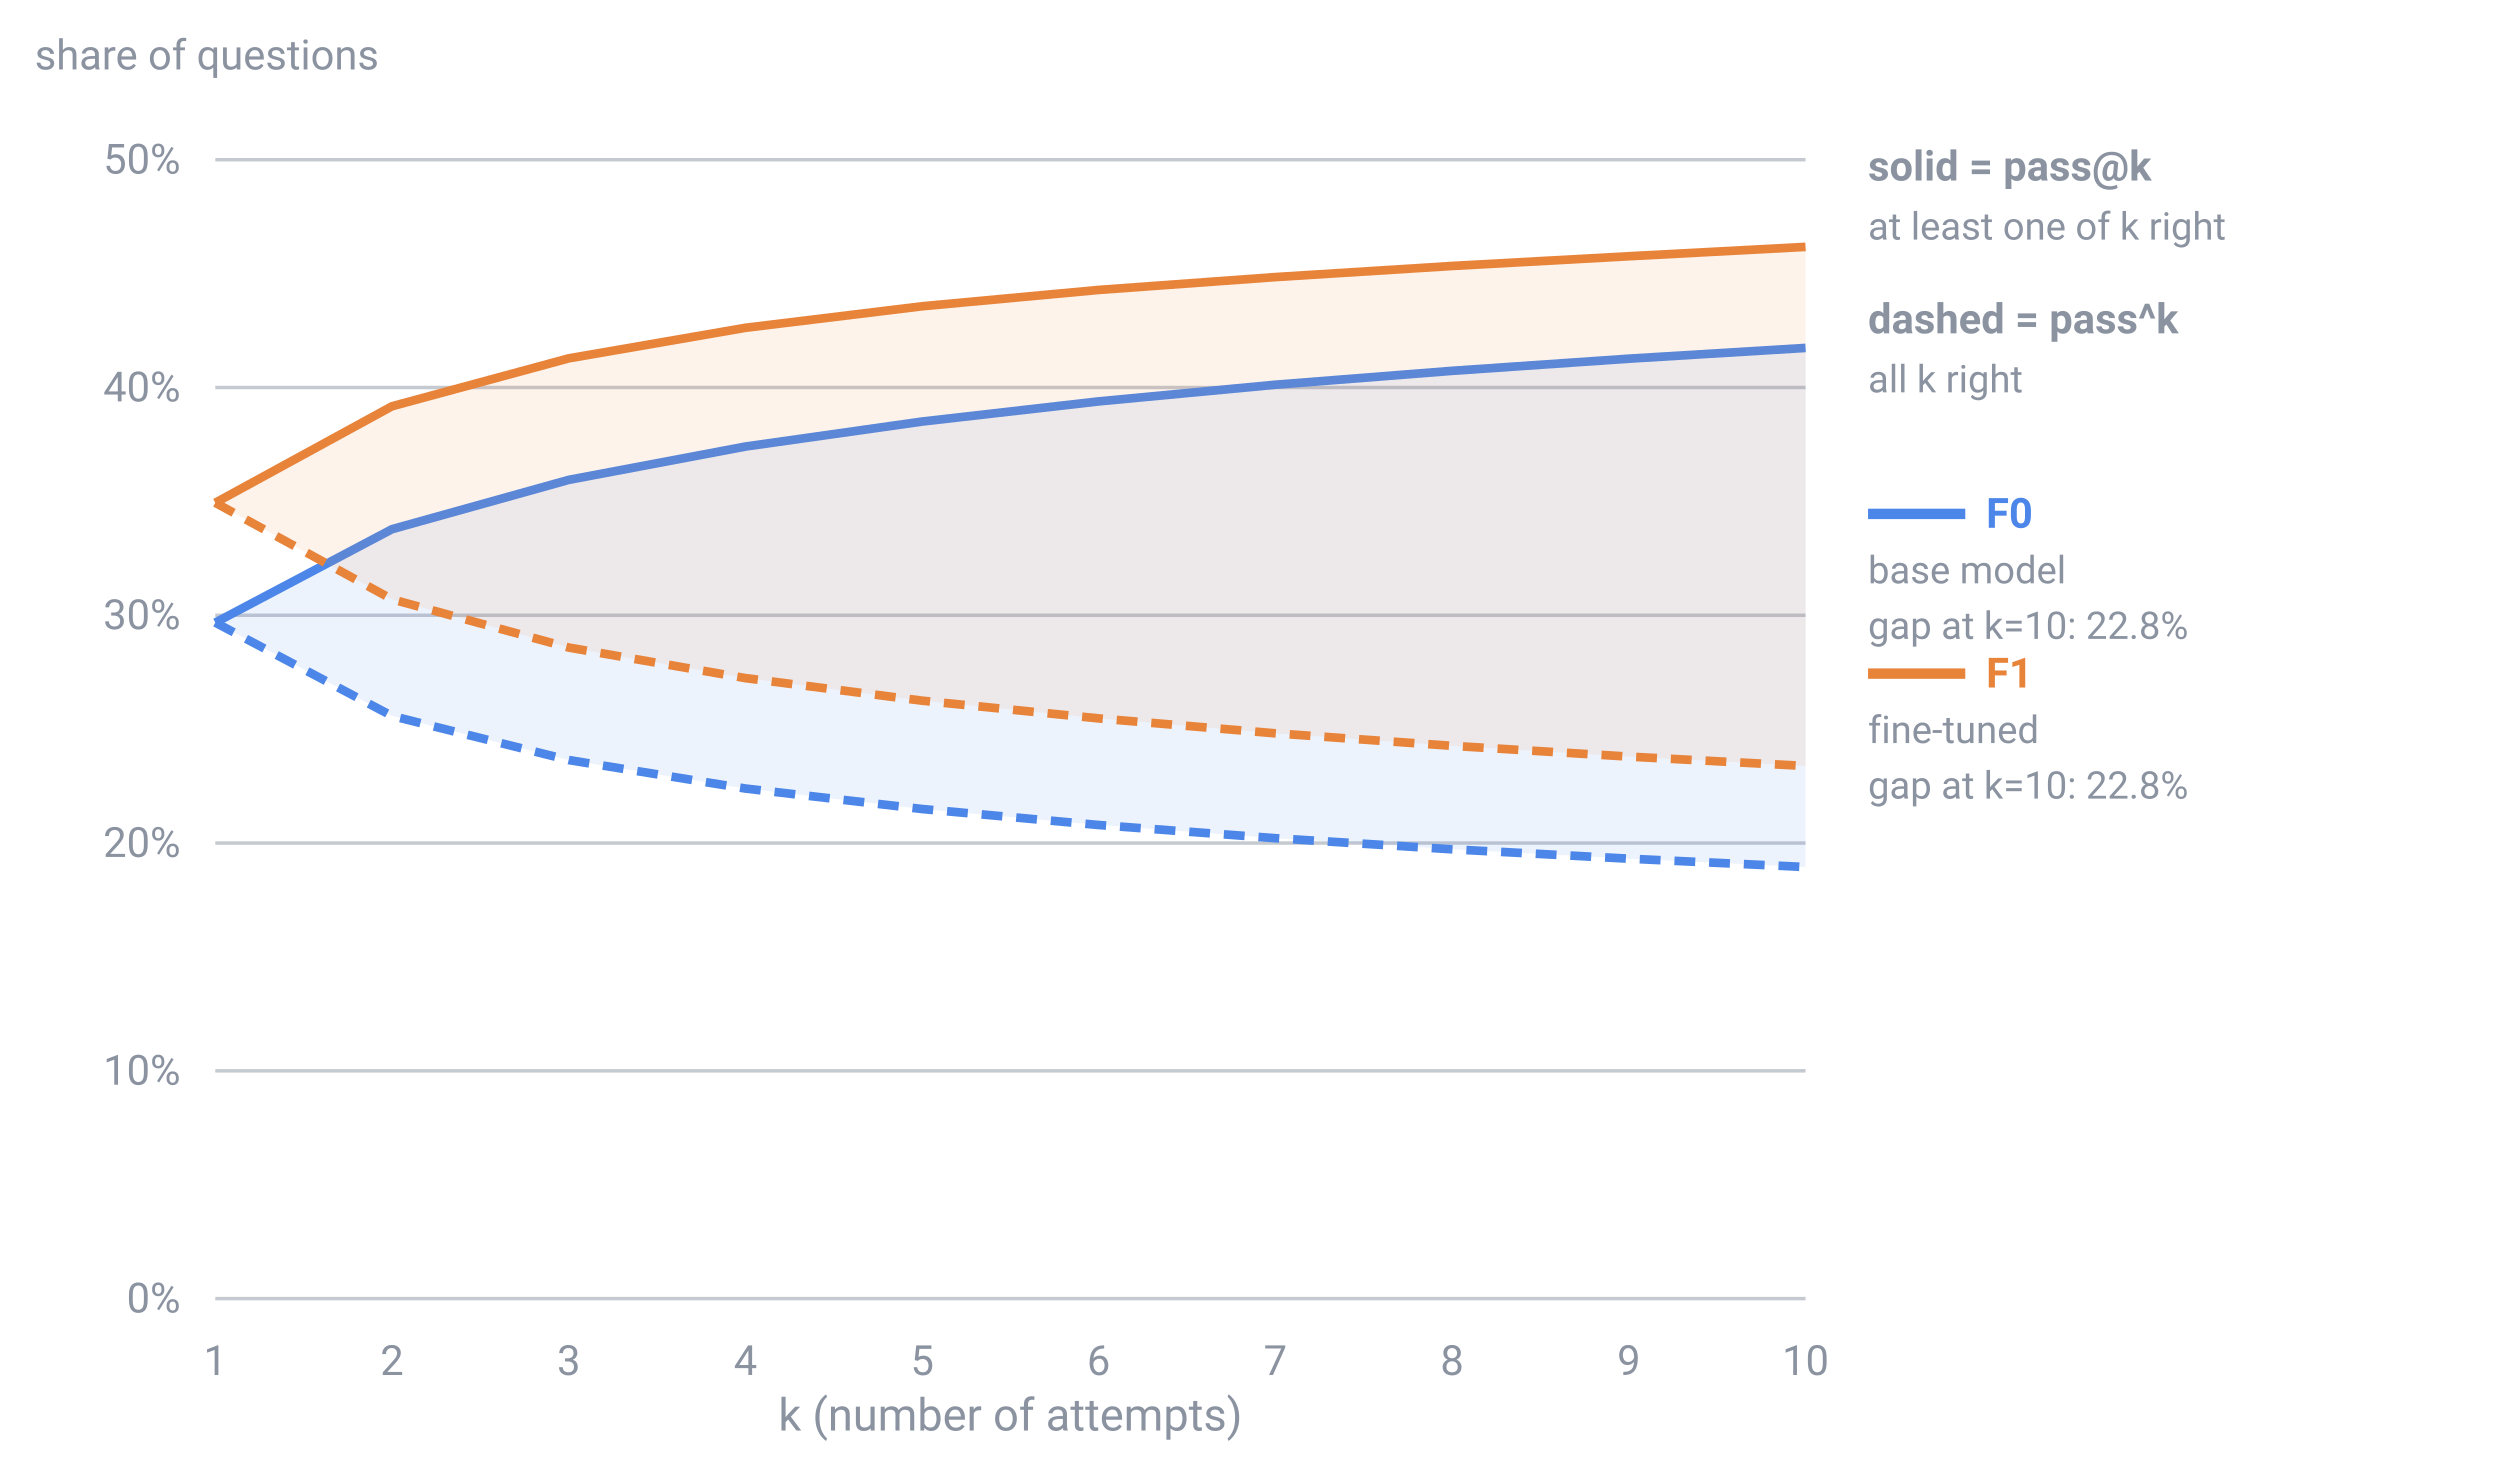
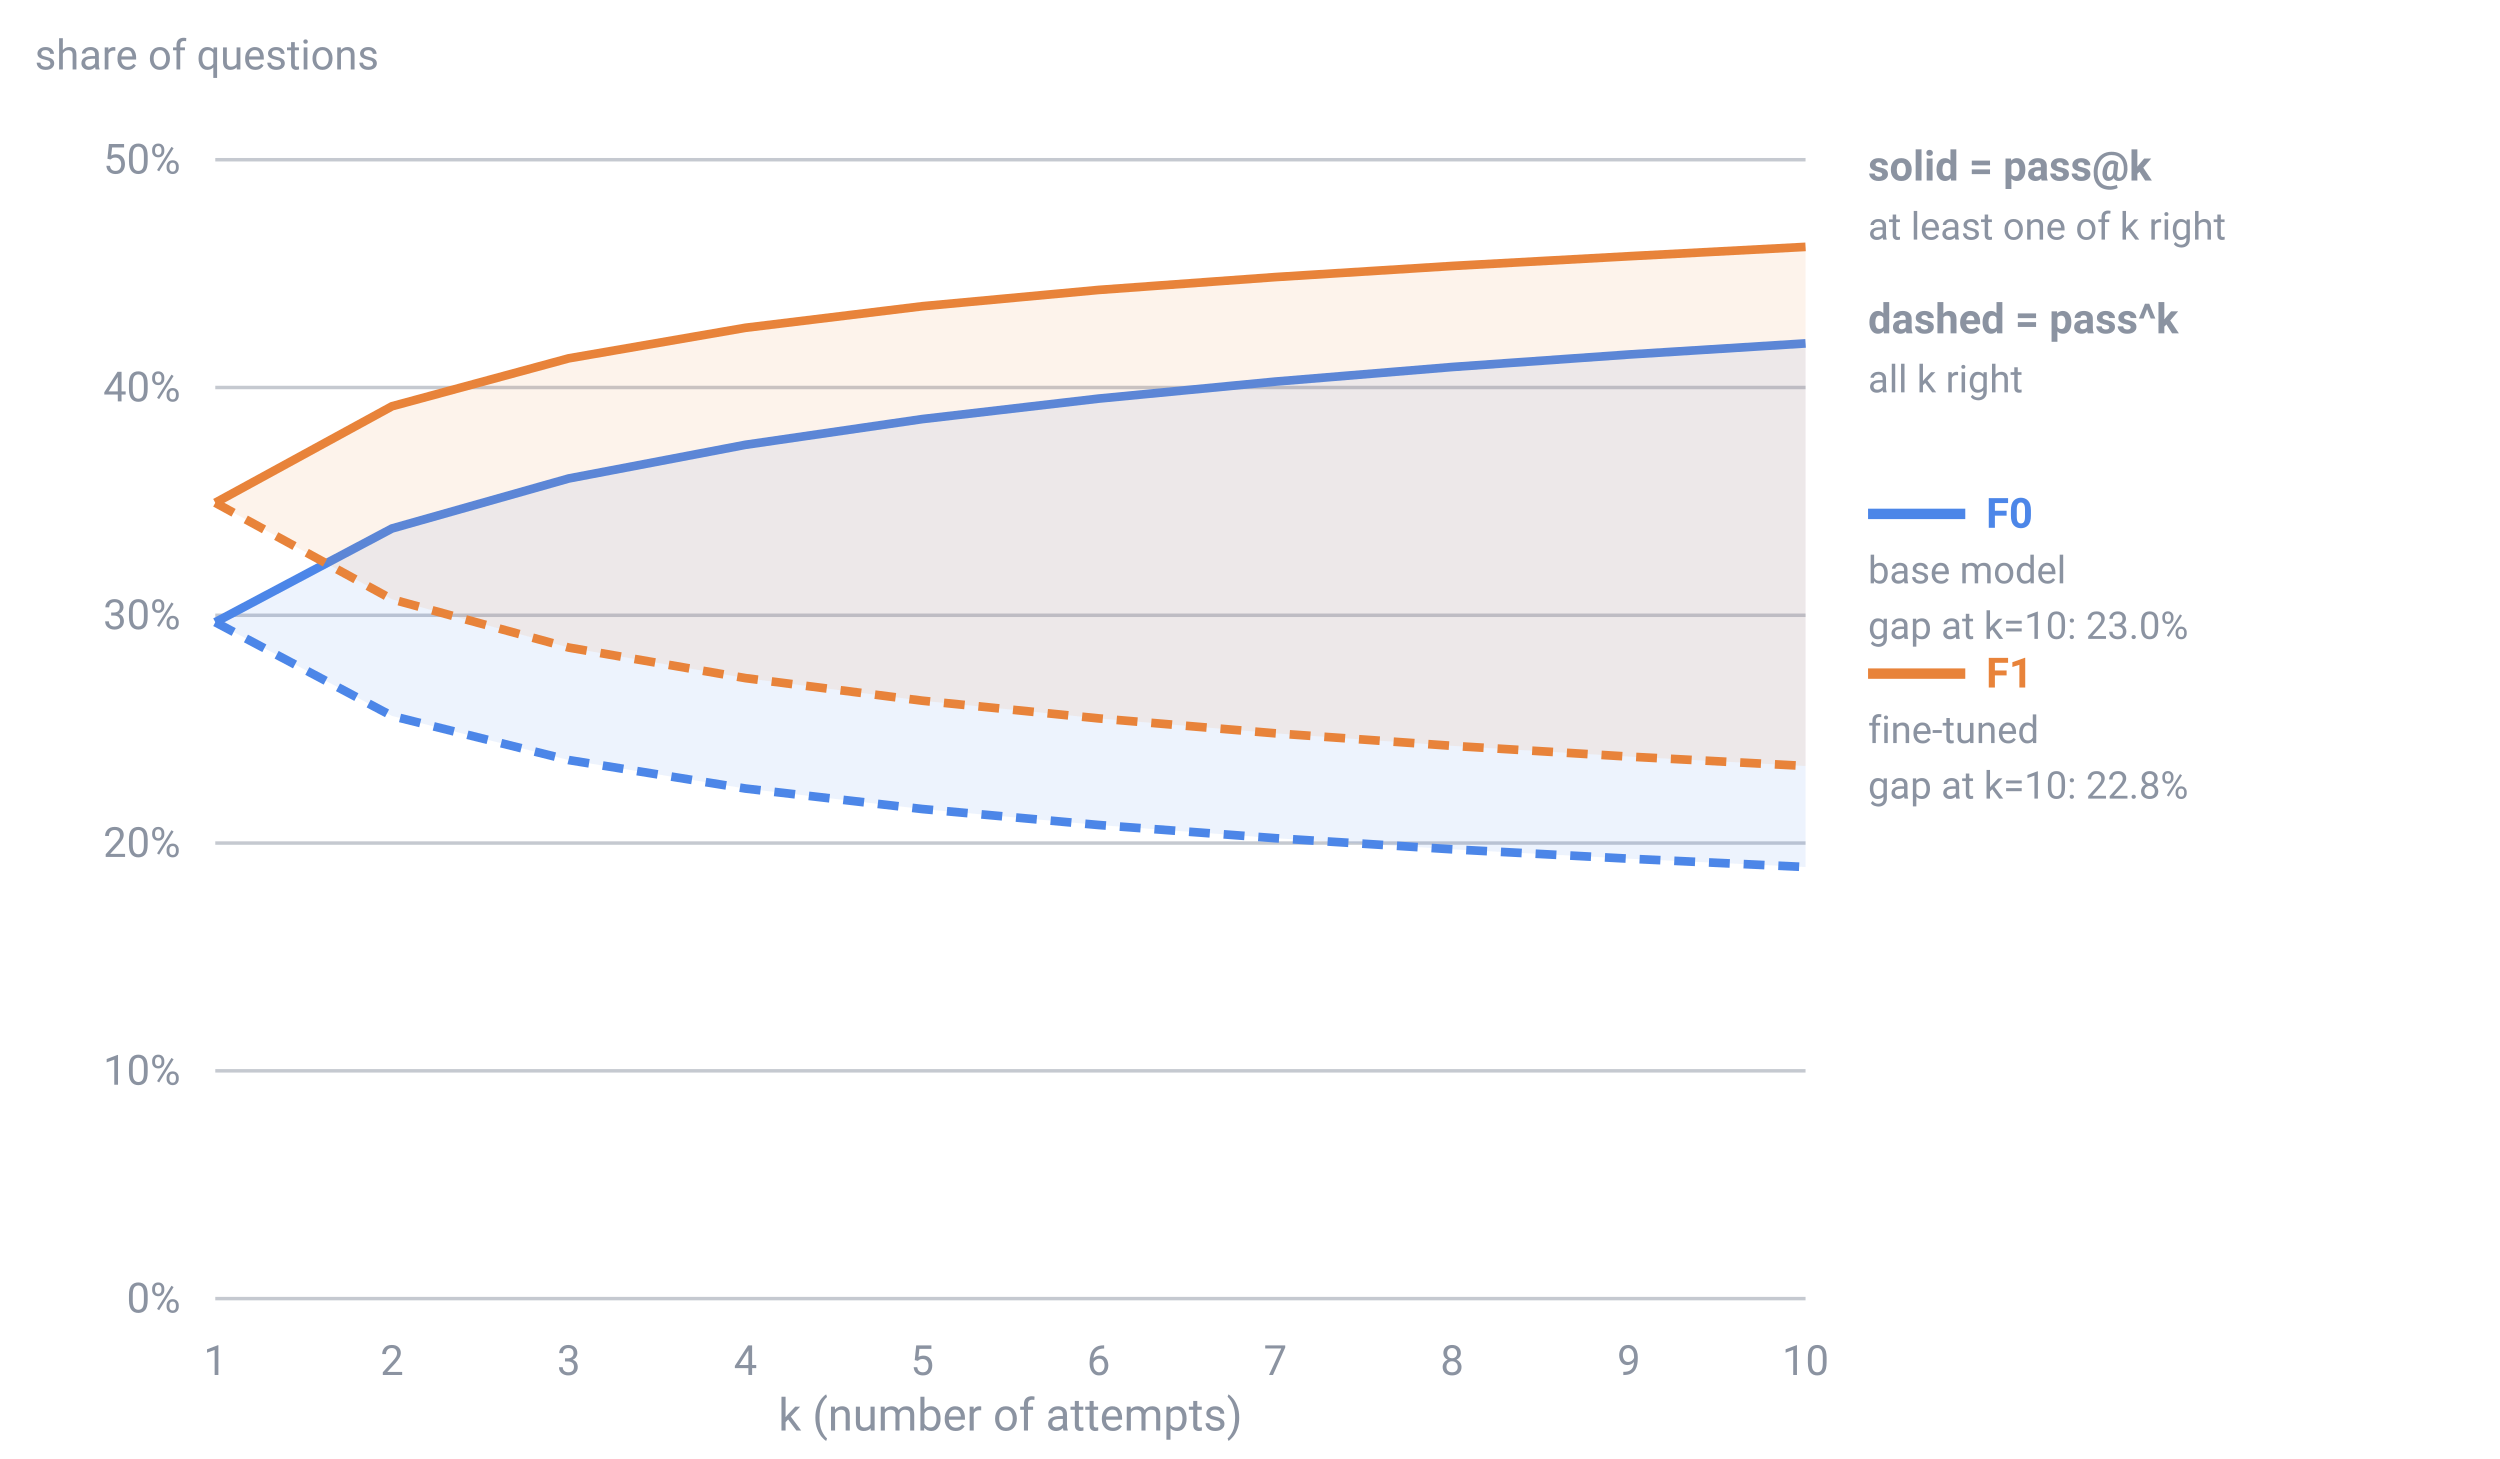
<svg xmlns="http://www.w3.org/2000/svg" viewBox="0 0 720 420" width="720" height="420" role="img" aria-label="pass@k and pass^k, F0 vs F1">
  <rect x="0" y="0" width="720" height="420" fill="none" />
  <line x1="62.0" y1="374.0" x2="520.0" y2="374.0" stroke="#8b93a180" stroke-width="1" />
  <text x="52.0" y="378.0" font-family="-apple-system, BlinkMacSystemFont, 'Segoe UI', Roboto, sans-serif" font-size="12" fill="#8b93a1" text-anchor="end" font-weight="normal">0%</text>
  <line x1="62.0" y1="308.4" x2="520.0" y2="308.4" stroke="#8b93a180" stroke-width="1" />
  <text x="52.0" y="312.4" font-family="-apple-system, BlinkMacSystemFont, 'Segoe UI', Roboto, sans-serif" font-size="12" fill="#8b93a1" text-anchor="end" font-weight="normal">10%</text>
  <line x1="62.0" y1="242.8" x2="520.0" y2="242.8" stroke="#8b93a180" stroke-width="1" />
  <text x="52.0" y="246.8" font-family="-apple-system, BlinkMacSystemFont, 'Segoe UI', Roboto, sans-serif" font-size="12" fill="#8b93a1" text-anchor="end" font-weight="normal">20%</text>
  <line x1="62.0" y1="177.2" x2="520.0" y2="177.2" stroke="#8b93a180" stroke-width="1" />
  <text x="52.0" y="181.2" font-family="-apple-system, BlinkMacSystemFont, 'Segoe UI', Roboto, sans-serif" font-size="12" fill="#8b93a1" text-anchor="end" font-weight="normal">30%</text>
  <line x1="62.0" y1="111.6" x2="520.0" y2="111.6" stroke="#8b93a180" stroke-width="1" />
  <text x="52.0" y="115.6" font-family="-apple-system, BlinkMacSystemFont, 'Segoe UI', Roboto, sans-serif" font-size="12" fill="#8b93a1" text-anchor="end" font-weight="normal">40%</text>
  <line x1="62.0" y1="46.0" x2="520.0" y2="46.0" stroke="#8b93a180" stroke-width="1" />
  <text x="52.0" y="50.0" font-family="-apple-system, BlinkMacSystemFont, 'Segoe UI', Roboto, sans-serif" font-size="12" fill="#8b93a1" text-anchor="end" font-weight="normal">50%</text>
  <text x="62.0" y="396.0" font-family="-apple-system, BlinkMacSystemFont, 'Segoe UI', Roboto, sans-serif" font-size="12" fill="#8b93a1" text-anchor="middle" font-weight="normal">1</text>
  <text x="112.9" y="396.0" font-family="-apple-system, BlinkMacSystemFont, 'Segoe UI', Roboto, sans-serif" font-size="12" fill="#8b93a1" text-anchor="middle" font-weight="normal">2</text>
  <text x="163.8" y="396.0" font-family="-apple-system, BlinkMacSystemFont, 'Segoe UI', Roboto, sans-serif" font-size="12" fill="#8b93a1" text-anchor="middle" font-weight="normal">3</text>
  <text x="214.7" y="396.0" font-family="-apple-system, BlinkMacSystemFont, 'Segoe UI', Roboto, sans-serif" font-size="12" fill="#8b93a1" text-anchor="middle" font-weight="normal">4</text>
  <text x="265.6" y="396.0" font-family="-apple-system, BlinkMacSystemFont, 'Segoe UI', Roboto, sans-serif" font-size="12" fill="#8b93a1" text-anchor="middle" font-weight="normal">5</text>
  <text x="316.4" y="396.0" font-family="-apple-system, BlinkMacSystemFont, 'Segoe UI', Roboto, sans-serif" font-size="12" fill="#8b93a1" text-anchor="middle" font-weight="normal">6</text>
  <text x="367.3" y="396.0" font-family="-apple-system, BlinkMacSystemFont, 'Segoe UI', Roboto, sans-serif" font-size="12" fill="#8b93a1" text-anchor="middle" font-weight="normal">7</text>
  <text x="418.2" y="396.0" font-family="-apple-system, BlinkMacSystemFont, 'Segoe UI', Roboto, sans-serif" font-size="12" fill="#8b93a1" text-anchor="middle" font-weight="normal">8</text>
  <text x="469.1" y="396.0" font-family="-apple-system, BlinkMacSystemFont, 'Segoe UI', Roboto, sans-serif" font-size="12" fill="#8b93a1" text-anchor="middle" font-weight="normal">9</text>
  <text x="520.0" y="396.0" font-family="-apple-system, BlinkMacSystemFont, 'Segoe UI', Roboto, sans-serif" font-size="12" fill="#8b93a1" text-anchor="middle" font-weight="normal">10</text>
  <text x="291.0" y="412.0" font-family="-apple-system, BlinkMacSystemFont, 'Segoe UI', Roboto, sans-serif" font-size="13" fill="#8b93a1" text-anchor="middle" font-weight="normal">k  (number of attempts)</text>
-   <polygon points="62.0,179.3 112.9,152.4 163.8,138.2 214.7,128.6 265.6,121.4 316.4,115.6 367.3,110.8 418.2,106.8 469.1,103.3 520.0,100.2 520.0,249.7 469.1,247.3 418.2,244.6 367.3,241.4 316.4,237.6 265.6,233.0 214.7,227.1 163.8,218.9 112.9,206.2 62.0,179.3" fill="#4c86e8" fill-opacity="0.10" />
-   <polyline points="62.0,179.3 112.9,152.4 163.8,138.2 214.7,128.6 265.6,121.4 316.4,115.6 367.3,110.8 418.2,106.8 469.1,103.3 520.0,100.2" fill="none" stroke="#4c86e8" stroke-width="2.5" stroke-linejoin="round" />
-   <polyline points="62.0,179.3 112.9,206.2 163.8,218.9 214.7,227.1 265.6,233.0 316.4,237.6 367.3,241.4 418.2,244.6 469.1,247.3 520.0,249.7" fill="none" stroke="#4c86e8" stroke-width="2.5" stroke-linejoin="round" stroke-dasharray="6 4" />
+   <polygon points="62.0,179.2 112.9,152.2 163.8,137.8 214.7,128.1 265.6,120.7 316.4,114.8 367.3,109.9 418.2,105.7 469.1,102.1 520.0,98.9 520.0,249.7 469.1,247.3 418.2,244.6 367.3,241.4 316.4,237.6 265.6,233.0 214.7,227.1 163.8,218.9 112.9,206.2 62.0,179.2" fill="#4c86e8" fill-opacity="0.10" />
+   <polyline points="62.0,179.2 112.9,152.2 163.8,137.8 214.7,128.1 265.6,120.7 316.4,114.8 367.3,109.9 418.2,105.7 469.1,102.1 520.0,98.9" fill="none" stroke="#4c86e8" stroke-width="2.5" stroke-linejoin="round" />
+   <polyline points="62.0,179.2 112.9,206.2 163.8,218.9 214.7,227.1 265.6,233.0 316.4,237.6 367.3,241.4 418.2,244.6 469.1,247.3 520.0,249.7" fill="none" stroke="#4c86e8" stroke-width="2.5" stroke-linejoin="round" stroke-dasharray="6 4" />
  <polygon points="62.0,144.8 112.9,117.0 163.8,103.2 214.7,94.4 265.6,88.2 316.4,83.5 367.3,79.8 418.2,76.6 469.1,73.8 520.0,71.1 520.0,220.6 469.1,217.9 418.2,214.8 367.3,211.2 316.4,206.9 265.6,201.8 214.7,195.3 163.8,186.5 112.9,172.6 62.0,144.8" fill="#e8833a" fill-opacity="0.10" />
  <polyline points="62.0,144.8 112.9,117.0 163.8,103.2 214.7,94.4 265.6,88.2 316.4,83.5 367.3,79.8 418.2,76.6 469.1,73.8 520.0,71.1" fill="none" stroke="#e8833a" stroke-width="2.5" stroke-linejoin="round" />
  <polyline points="62.0,144.8 112.9,172.6 163.8,186.5 214.7,195.3 265.6,201.8 316.4,206.9 367.3,211.2 418.2,214.8 469.1,217.9 520.0,220.6" fill="none" stroke="#e8833a" stroke-width="2.5" stroke-linejoin="round" stroke-dasharray="6 4" />
  <text x="538.0" y="52.0" font-family="-apple-system, BlinkMacSystemFont, 'Segoe UI', Roboto, sans-serif" font-size="12" fill="#8b93a1" text-anchor="start" font-weight="600">solid = pass@k</text>
  <text x="538.0" y="69.0" font-family="-apple-system, BlinkMacSystemFont, 'Segoe UI', Roboto, sans-serif" font-size="11" fill="#8b93a1" text-anchor="start" font-weight="normal">at least one of k right</text>
  <text x="538.0" y="96.0" font-family="-apple-system, BlinkMacSystemFont, 'Segoe UI', Roboto, sans-serif" font-size="12" fill="#8b93a1" text-anchor="start" font-weight="600">dashed = pass^k</text>
  <text x="538.0" y="113.0" font-family="-apple-system, BlinkMacSystemFont, 'Segoe UI', Roboto, sans-serif" font-size="11" fill="#8b93a1" text-anchor="start" font-weight="normal">all k right</text>
  <line x1="538.0" y1="148.0" x2="566.0" y2="148.0" stroke="#4c86e8" stroke-width="3" />
  <text x="572.0" y="152.0" font-family="-apple-system, BlinkMacSystemFont, 'Segoe UI', Roboto, sans-serif" font-size="12" fill="#4c86e8" text-anchor="start" font-weight="700">F0</text>
  <text x="538.0" y="168.0" font-family="-apple-system, BlinkMacSystemFont, 'Segoe UI', Roboto, sans-serif" font-size="11" fill="#8b93a1" text-anchor="start" font-weight="normal">base model</text>
-   <text x="538.0" y="184.0" font-family="-apple-system, BlinkMacSystemFont, 'Segoe UI', Roboto, sans-serif" font-size="11" fill="#8b93a1" text-anchor="start" font-weight="normal">gap at k=10: 22.8%</text>
+   <text x="538.0" y="184.0" font-family="-apple-system, BlinkMacSystemFont, 'Segoe UI', Roboto, sans-serif" font-size="11" fill="#8b93a1" text-anchor="start" font-weight="normal">gap at k=10: 23.0%</text>
  <line x1="538.0" y1="194.0" x2="566.0" y2="194.0" stroke="#e8833a" stroke-width="3" />
  <text x="572.0" y="198.0" font-family="-apple-system, BlinkMacSystemFont, 'Segoe UI', Roboto, sans-serif" font-size="12" fill="#e8833a" text-anchor="start" font-weight="700">F1</text>
  <text x="538.0" y="214.0" font-family="-apple-system, BlinkMacSystemFont, 'Segoe UI', Roboto, sans-serif" font-size="11" fill="#8b93a1" text-anchor="start" font-weight="normal">fine-tuned</text>
  <text x="538.0" y="230.0" font-family="-apple-system, BlinkMacSystemFont, 'Segoe UI', Roboto, sans-serif" font-size="11" fill="#8b93a1" text-anchor="start" font-weight="normal">gap at k=10: 22.8%</text>
  <text x="10.0" y="20.0" font-family="-apple-system, BlinkMacSystemFont, 'Segoe UI', Roboto, sans-serif" font-size="12" fill="#8b93a1" text-anchor="start" font-weight="normal">share of questions</text>
</svg>
